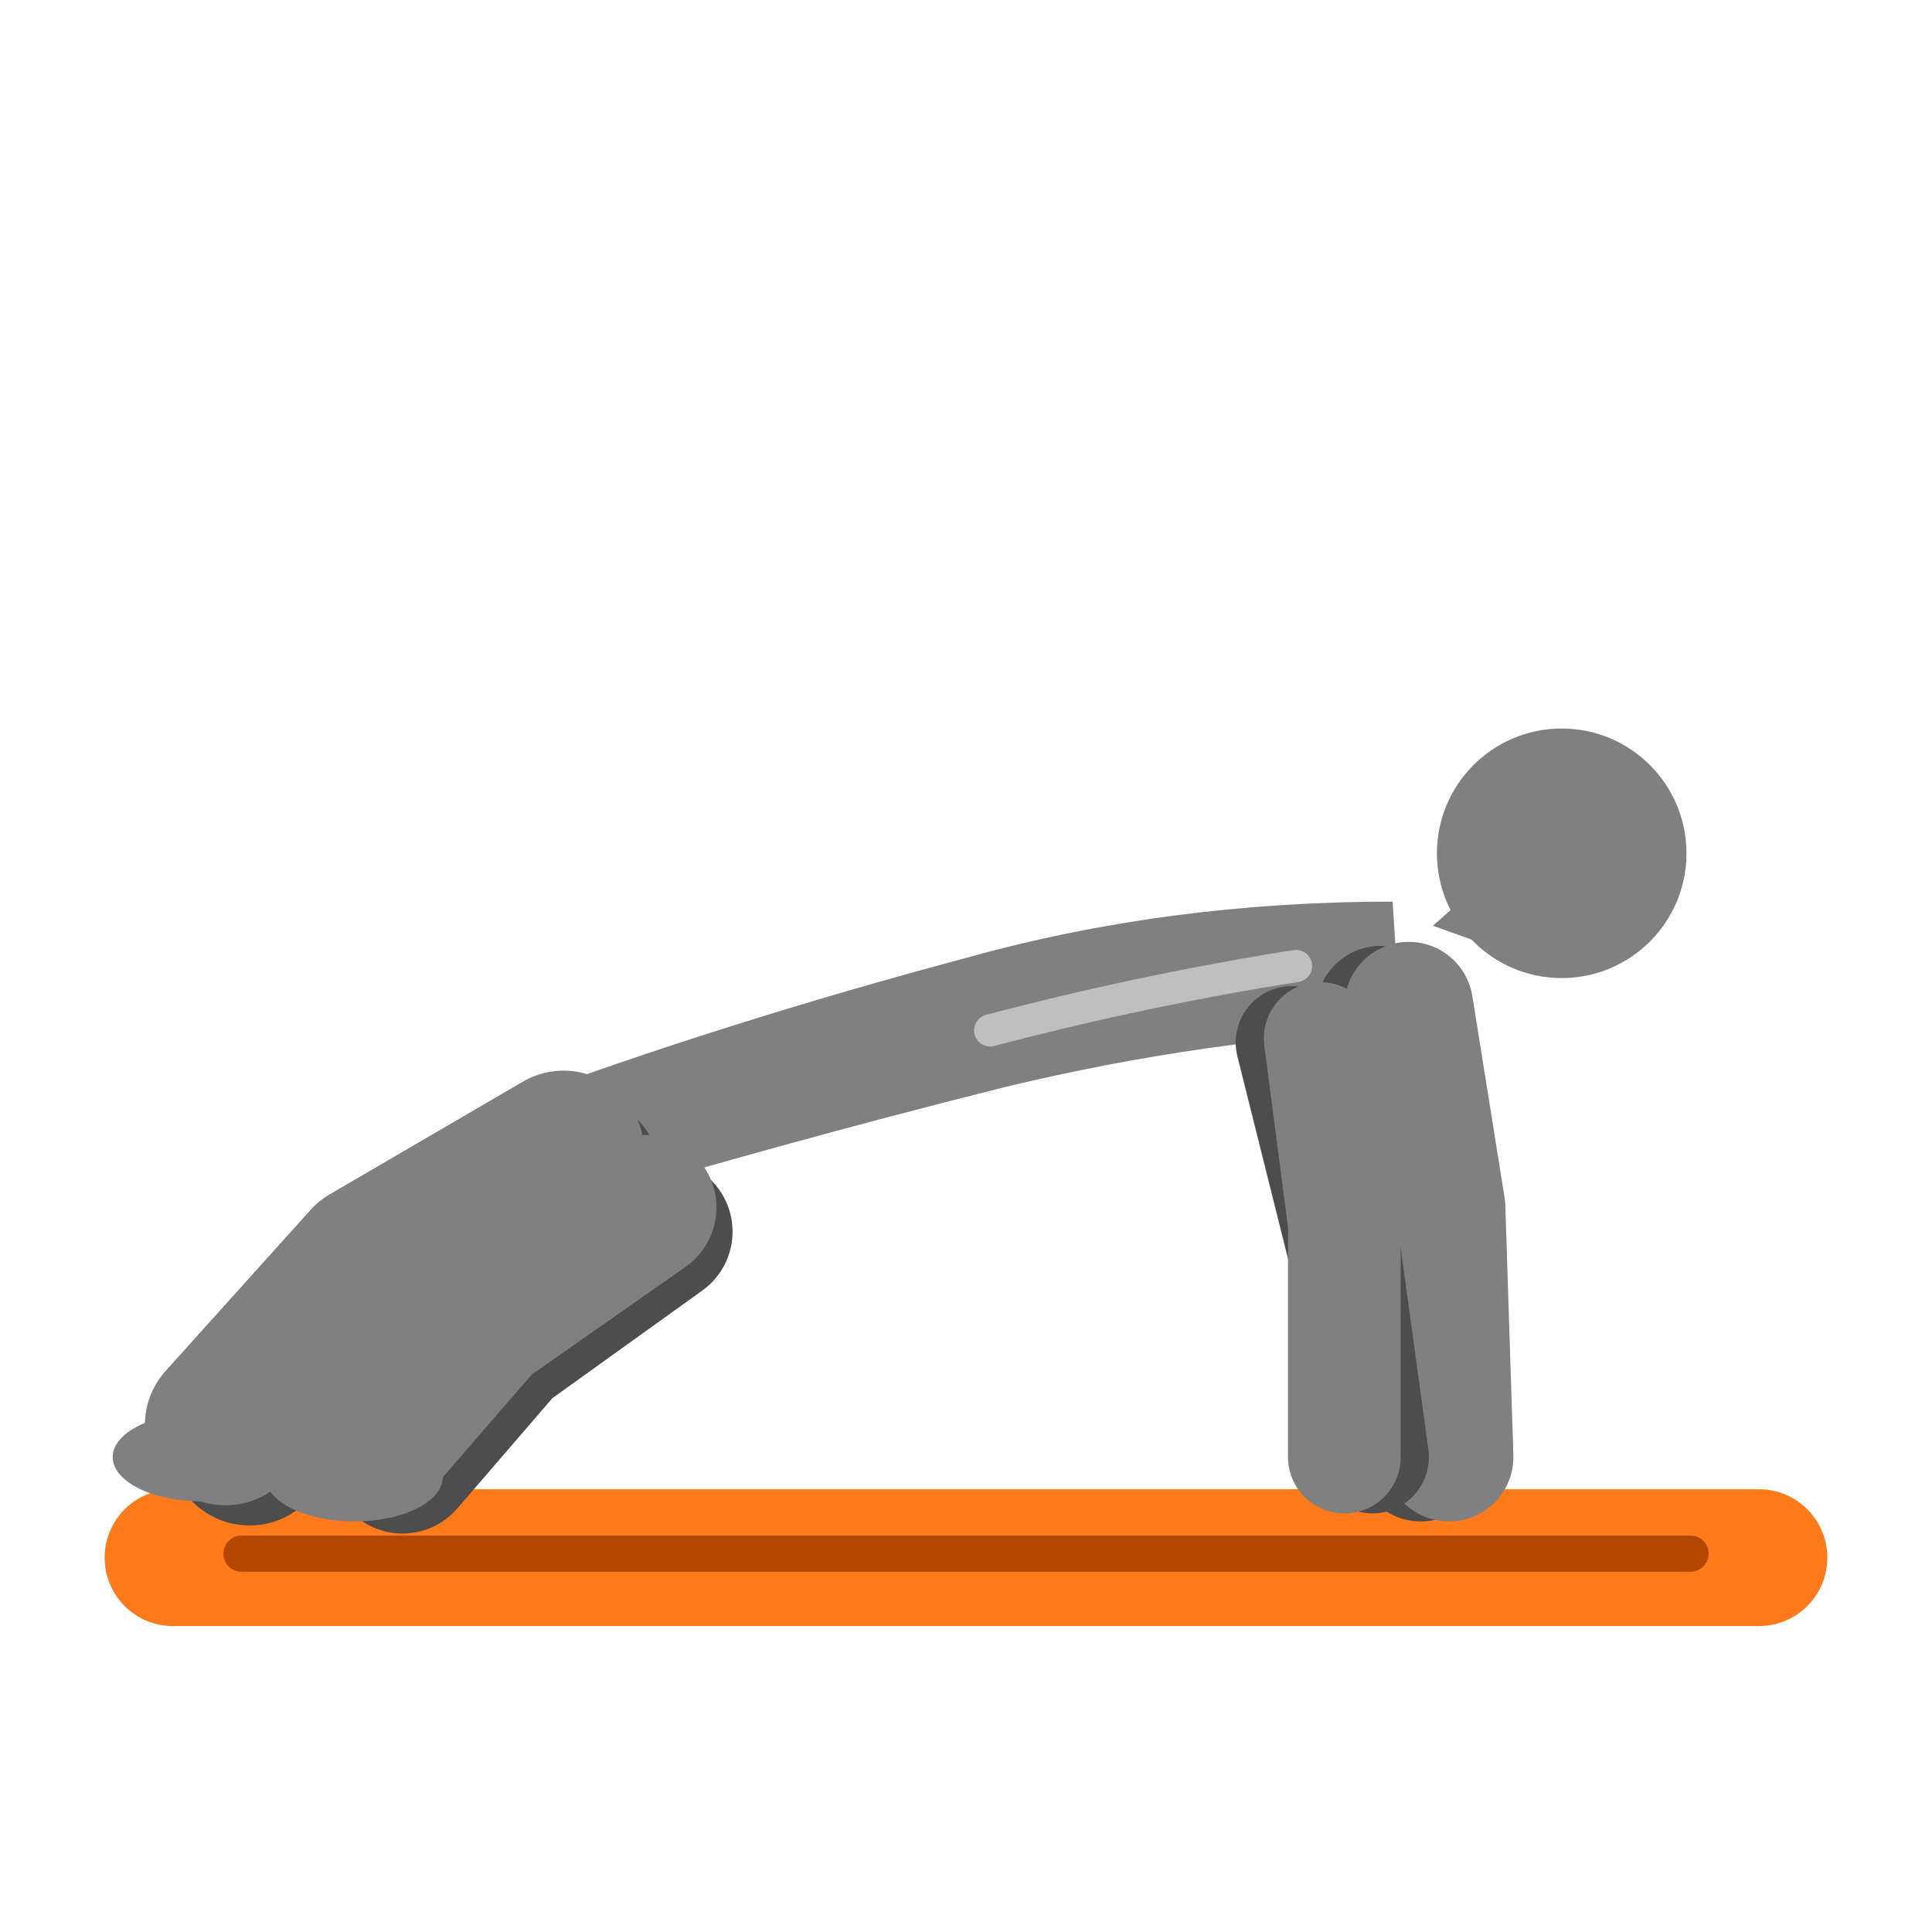
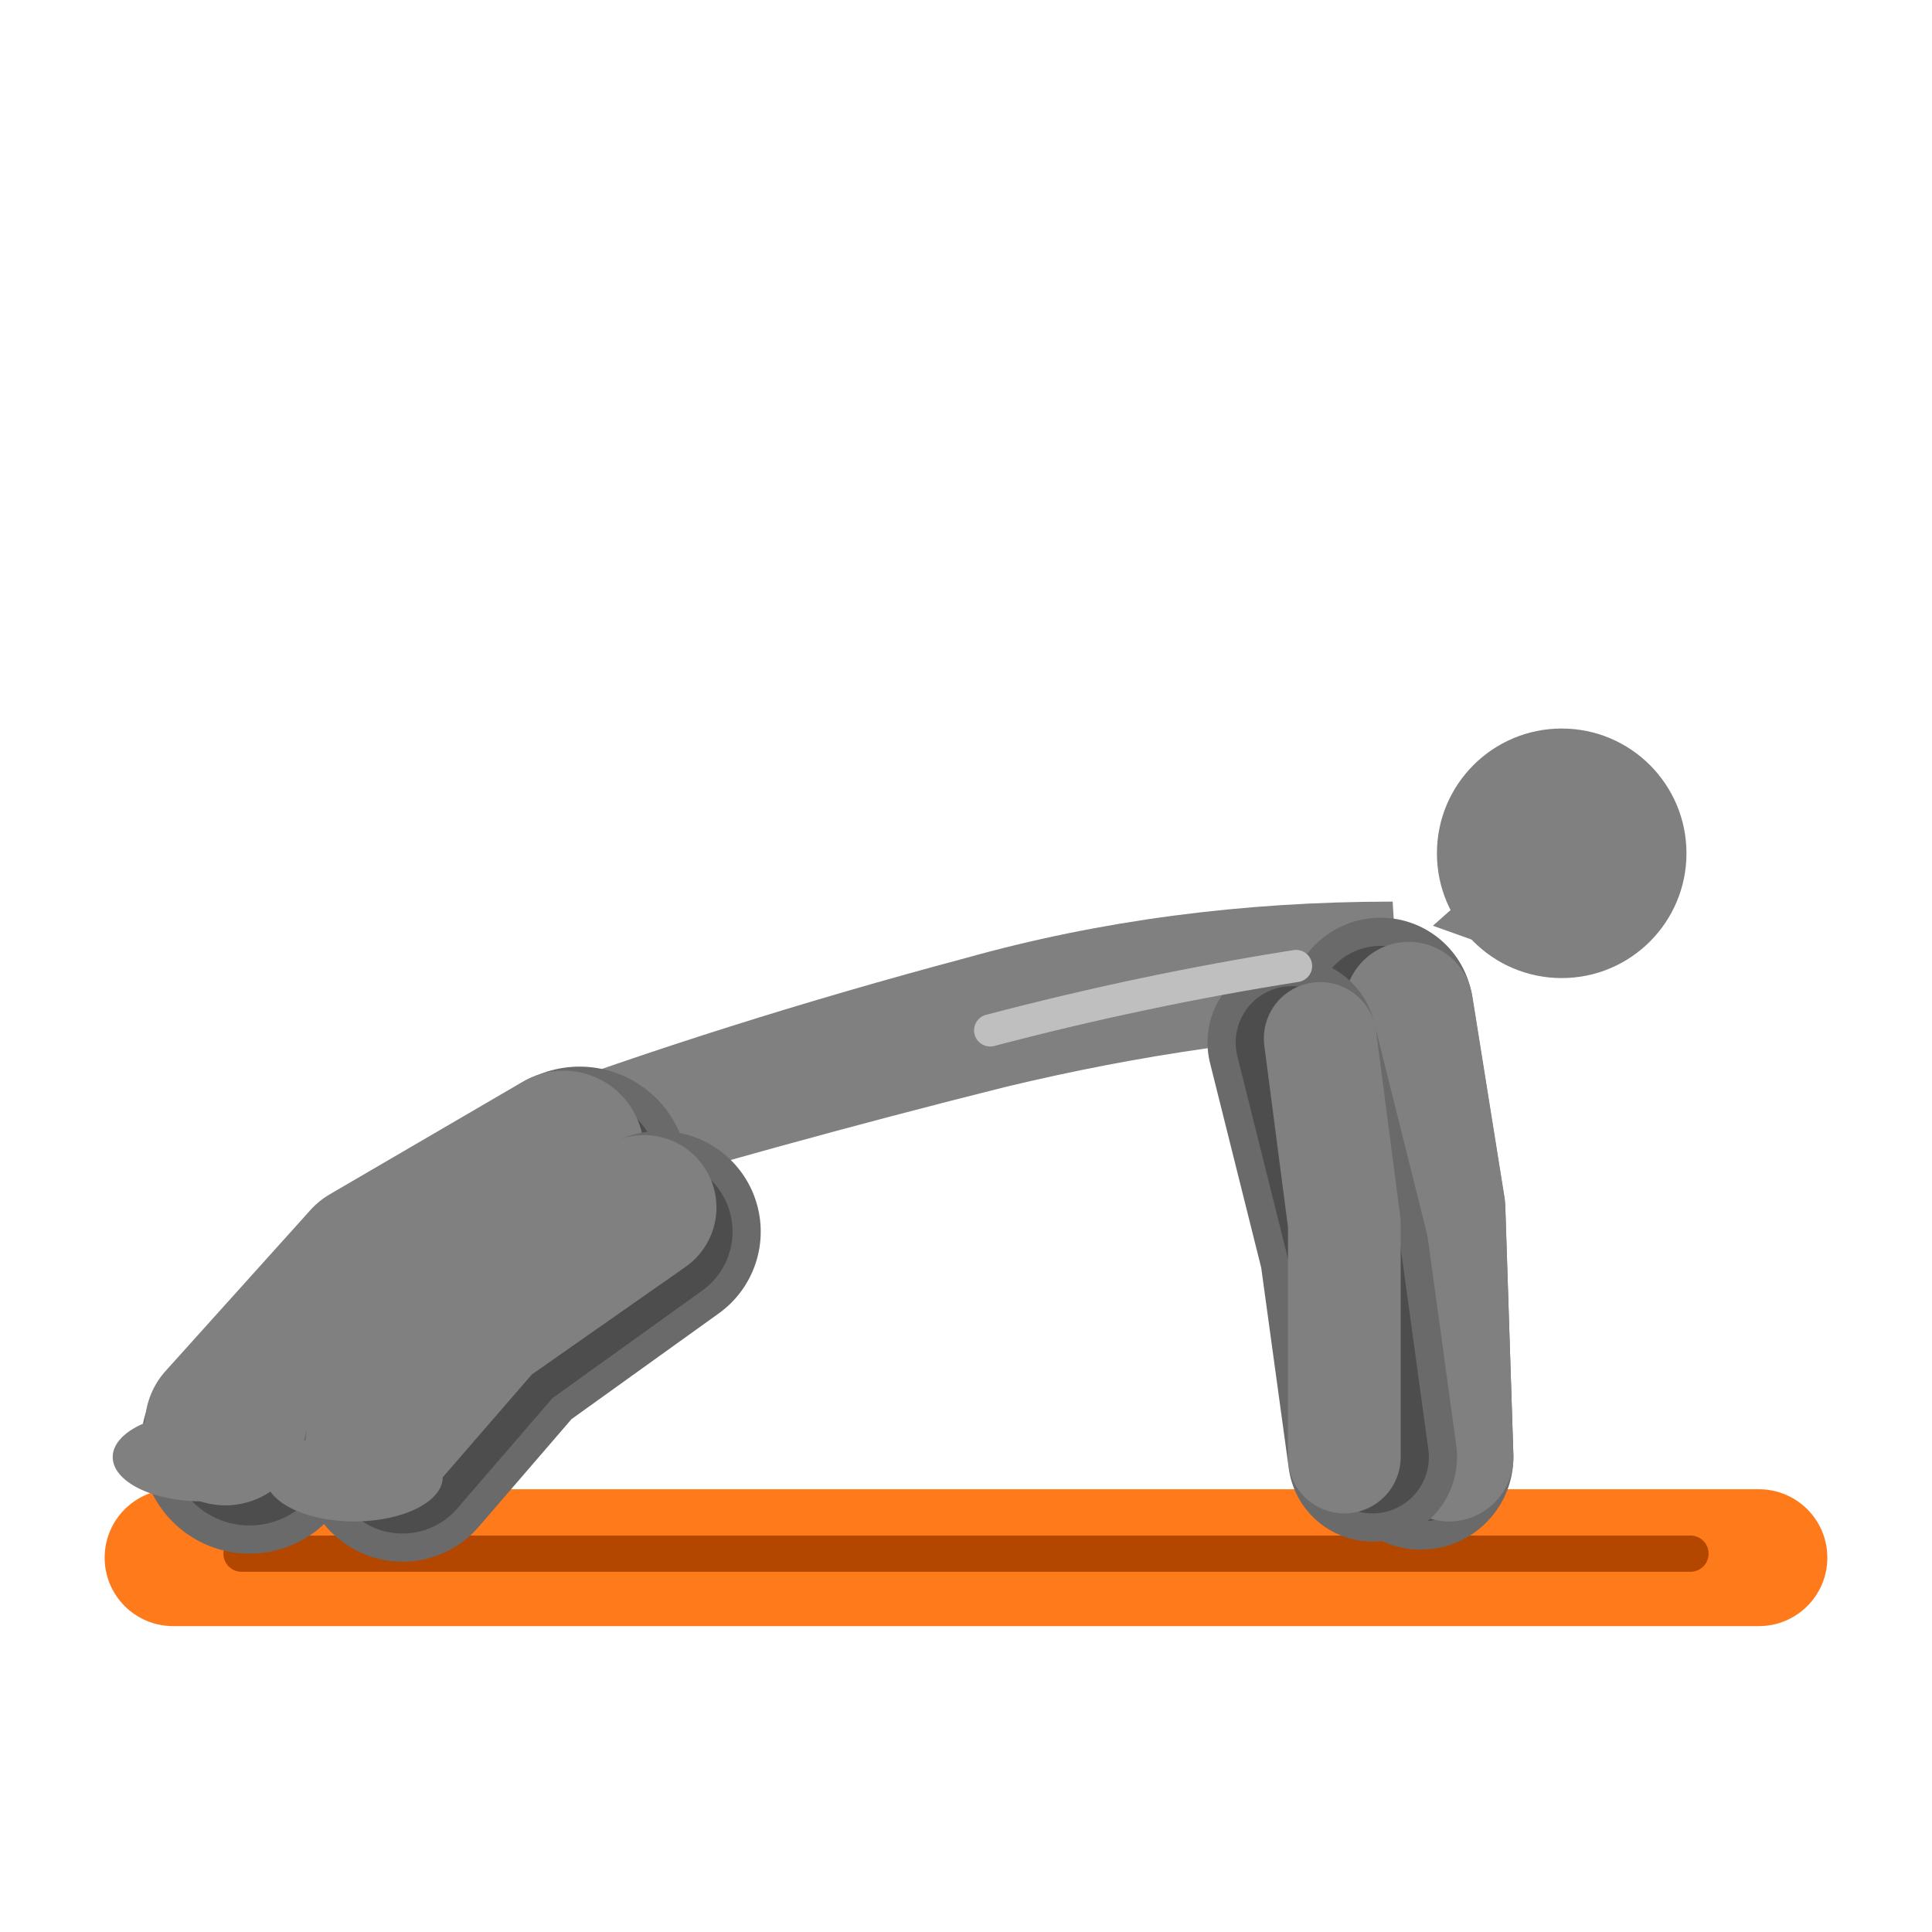
<svg viewBox="0 0 48 48">
  <rect fill="#ff7a1a" x="2.6" y="37" width="42.8" height="3.4" rx="1.7" />
  <path fill="none" stroke="#b34700" stroke-width="0.9" stroke-linecap="round" d="M6 38.6 L42 38.6" />
  <circle fill="#808080" cx="38.8" cy="21.2" r="3.1" />
  <path fill="#808080" d="M35.6 23 L37.4 21.4 L38.4 24 Z" />
  <path fill="#808080" d="M34.6 22.4 Q29 22.4 24 23.8 Q18 25.4 12.6 27.4 L13.4 30.2 Q19.4 28.4 25 27 Q30 25.8 34.8 25.6 Z" />
+   <path fill="none" stroke="#6a6a6a" stroke-width="4.6" stroke-linecap="round" stroke-linejoin="round" d="M 34.3 25.1 L 35.1 30.1 L 35.3 36.2" />
  <path fill="none" stroke="#4d4d4d" stroke-width="3.2" stroke-linecap="round" stroke-linejoin="round" d="M 34.3 25.1 L 35.1 30.1 L 35.3 36.2" />
  <path fill="none" stroke="#808080" stroke-width="3.2" stroke-linecap="round" stroke-linejoin="round" d="M35 25 L35.8 30 L36 36.2" />
+   <path fill="none" stroke="#6a6a6a" stroke-width="4.2" stroke-linecap="round" stroke-linejoin="round" d="M 32.1 25.9 L 33.4 31.1 L 34.1 36.2" />
  <path fill="none" stroke="#4d4d4d" stroke-width="2.8" stroke-linecap="round" stroke-linejoin="round" d="M 32.1 25.9 L 33.4 31.1 L 34.1 36.2" />
  <path fill="none" stroke="#808080" stroke-width="2.8" stroke-linecap="round" stroke-linejoin="round" d="M32.8 25.8 L33.4 30.4 L33.4 36.2" />
+   <path fill="none" stroke="#6a6a6a" stroke-width="5.4" stroke-linecap="round" stroke-linejoin="round" d="M 14.4 29.2 L 9.7 32.0 L 6.2 35.9" />
  <path fill="none" stroke="#4d4d4d" stroke-width="4" stroke-linecap="round" stroke-linejoin="round" d="M 14.4 29.2 L 9.7 32.0 L 6.2 35.9" />
  <path fill="none" stroke="#808080" stroke-width="4" stroke-linecap="round" stroke-linejoin="round" d="M14 28.6 L9.2 31.4 L5.6 35.4" />
+   <path fill="none" stroke="#6a6a6a" stroke-width="5.0" stroke-linecap="round" stroke-linejoin="round" d="M 16.4 30.6 L 12.5 33.4 L 10.0 36.3" />
  <path fill="none" stroke="#4d4d4d" stroke-width="3.6" stroke-linecap="round" stroke-linejoin="round" d="M 16.4 30.6 L 12.5 33.4 L 10.0 36.3" />
  <path fill="none" stroke="#808080" stroke-width="3.6" stroke-linecap="round" stroke-linejoin="round" d="M16 30 L12 32.8 L9.4 35.8" />
  <ellipse fill="#808080" cx="5" cy="36.2" rx="2.2" ry="1.1" />
  <ellipse fill="#808080" cx="8.8" cy="36.7" rx="2.2" ry="1.1" />
  <path fill="none" stroke="#bfbfbf" stroke-width="0.8" stroke-linecap="round" d="M32.2 24 Q28.4 24.6 24.6 25.6" />
</svg>
